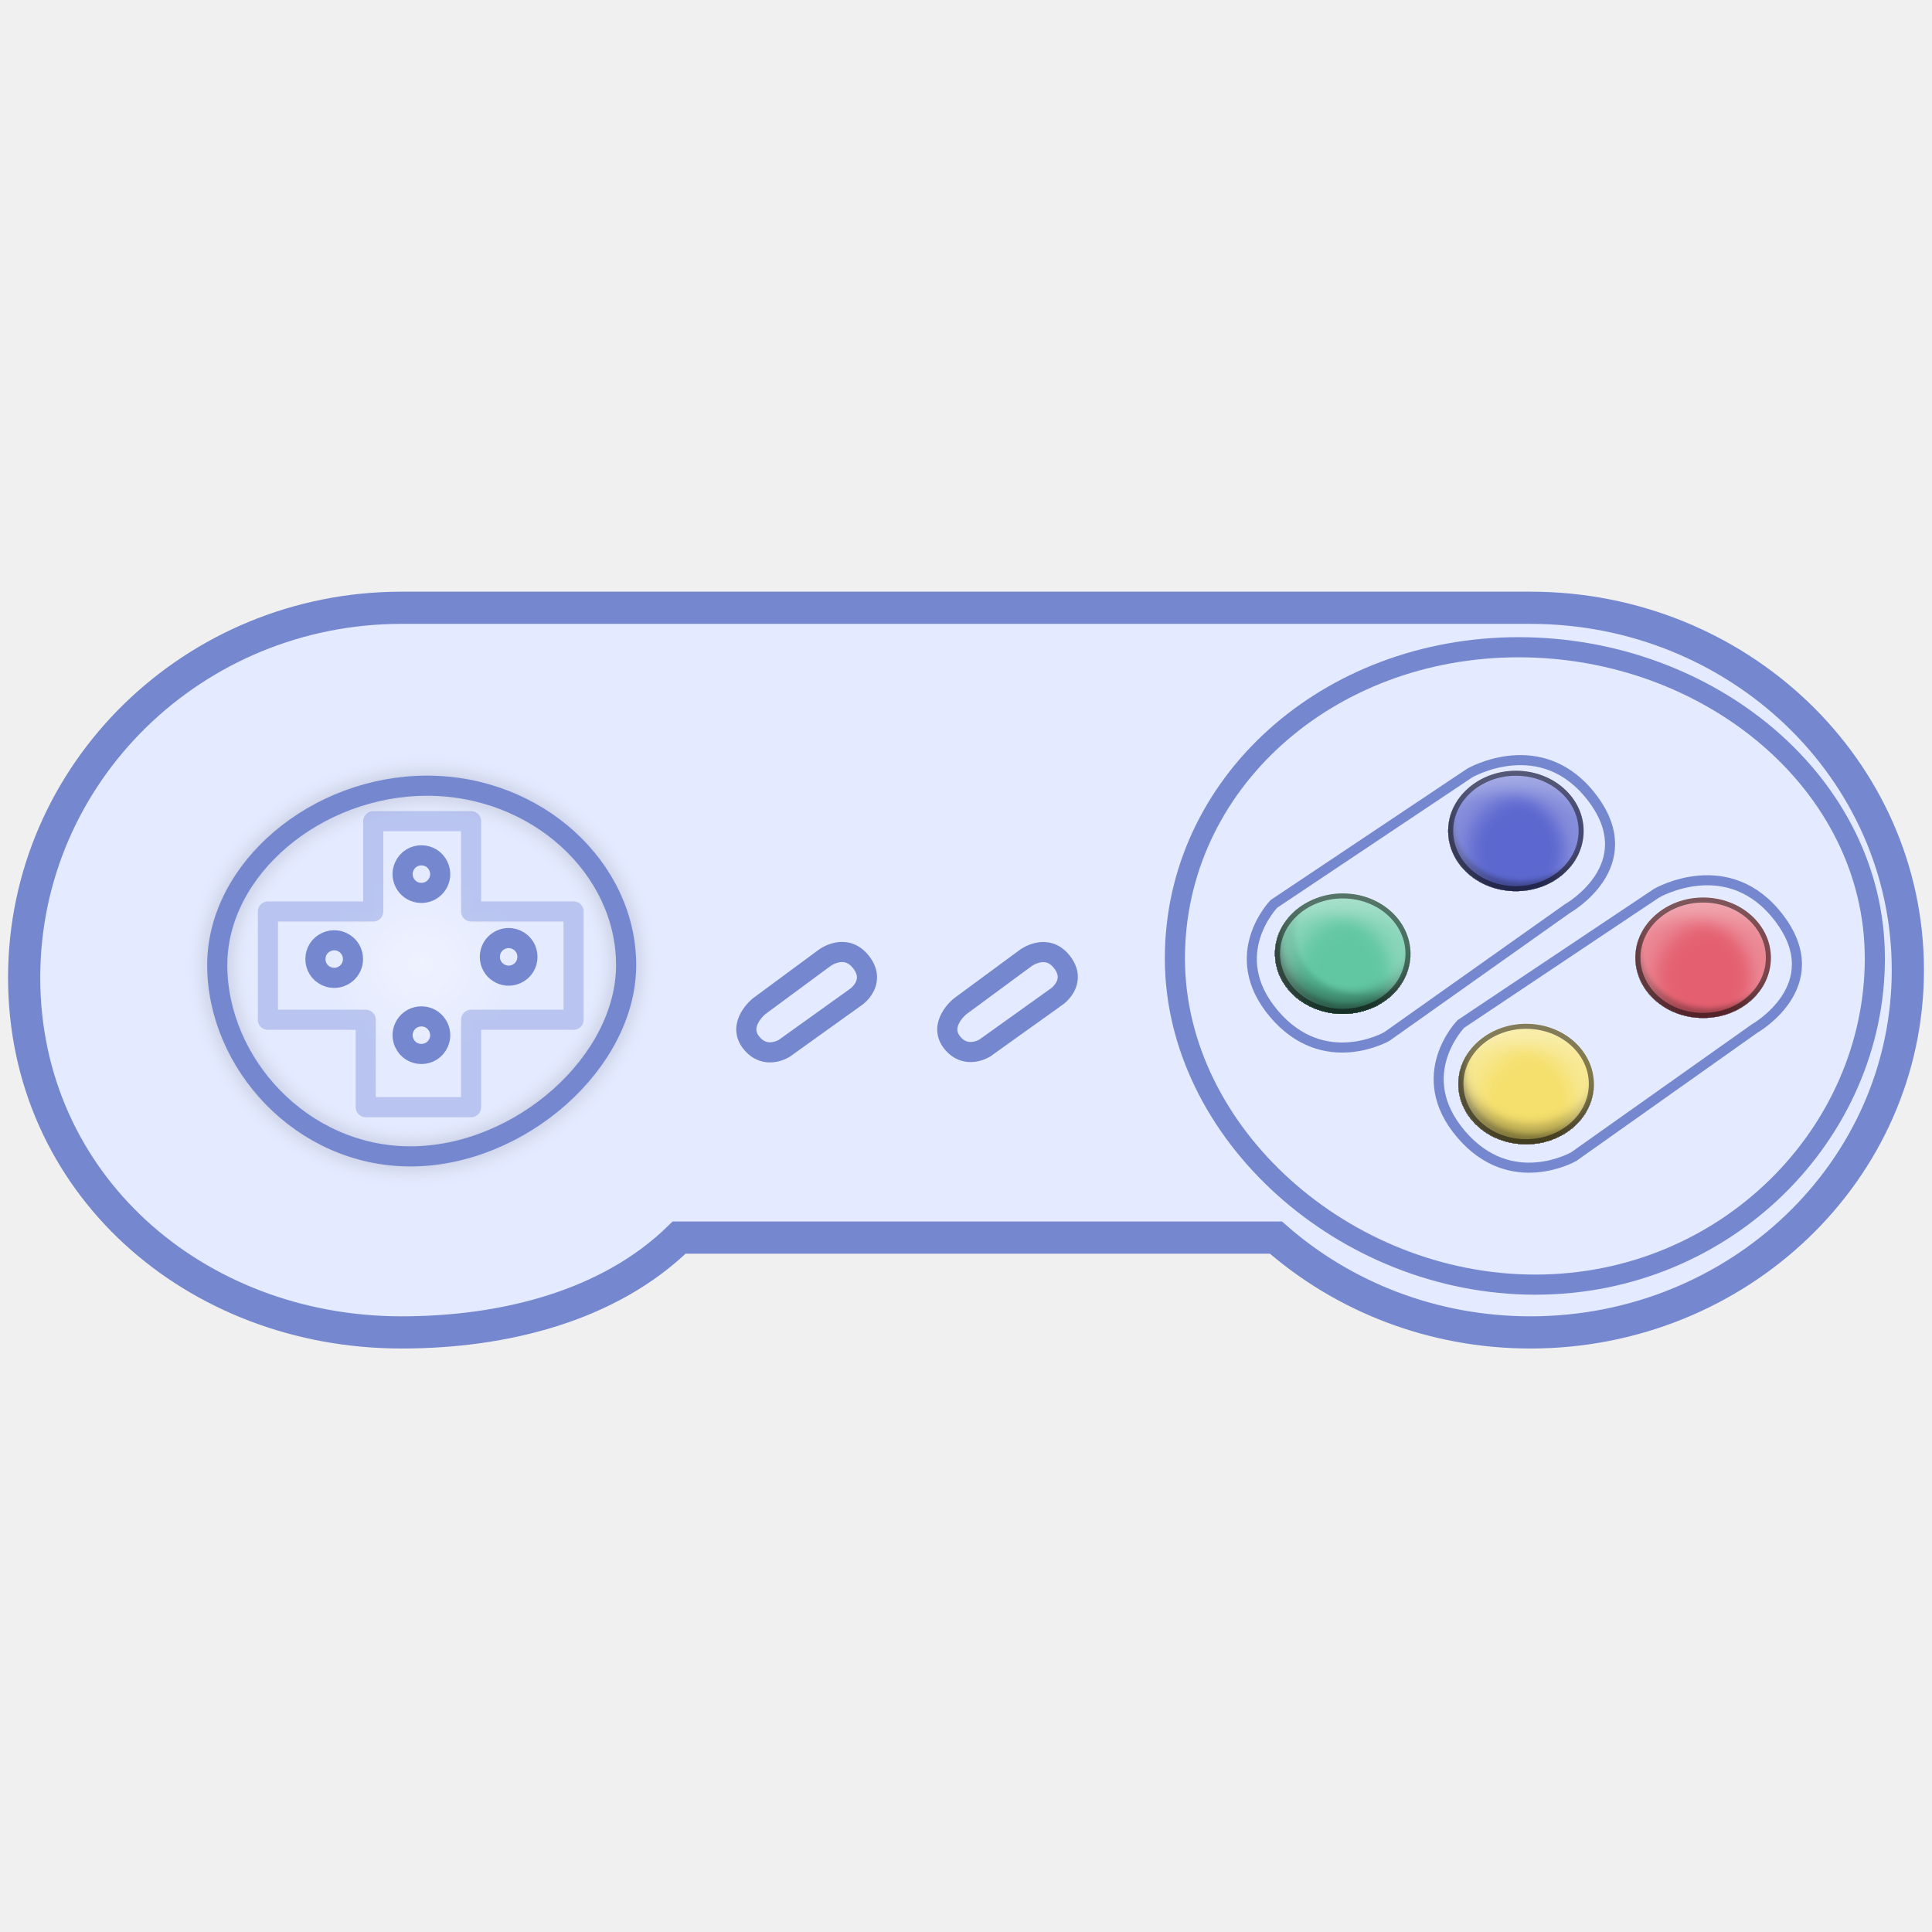
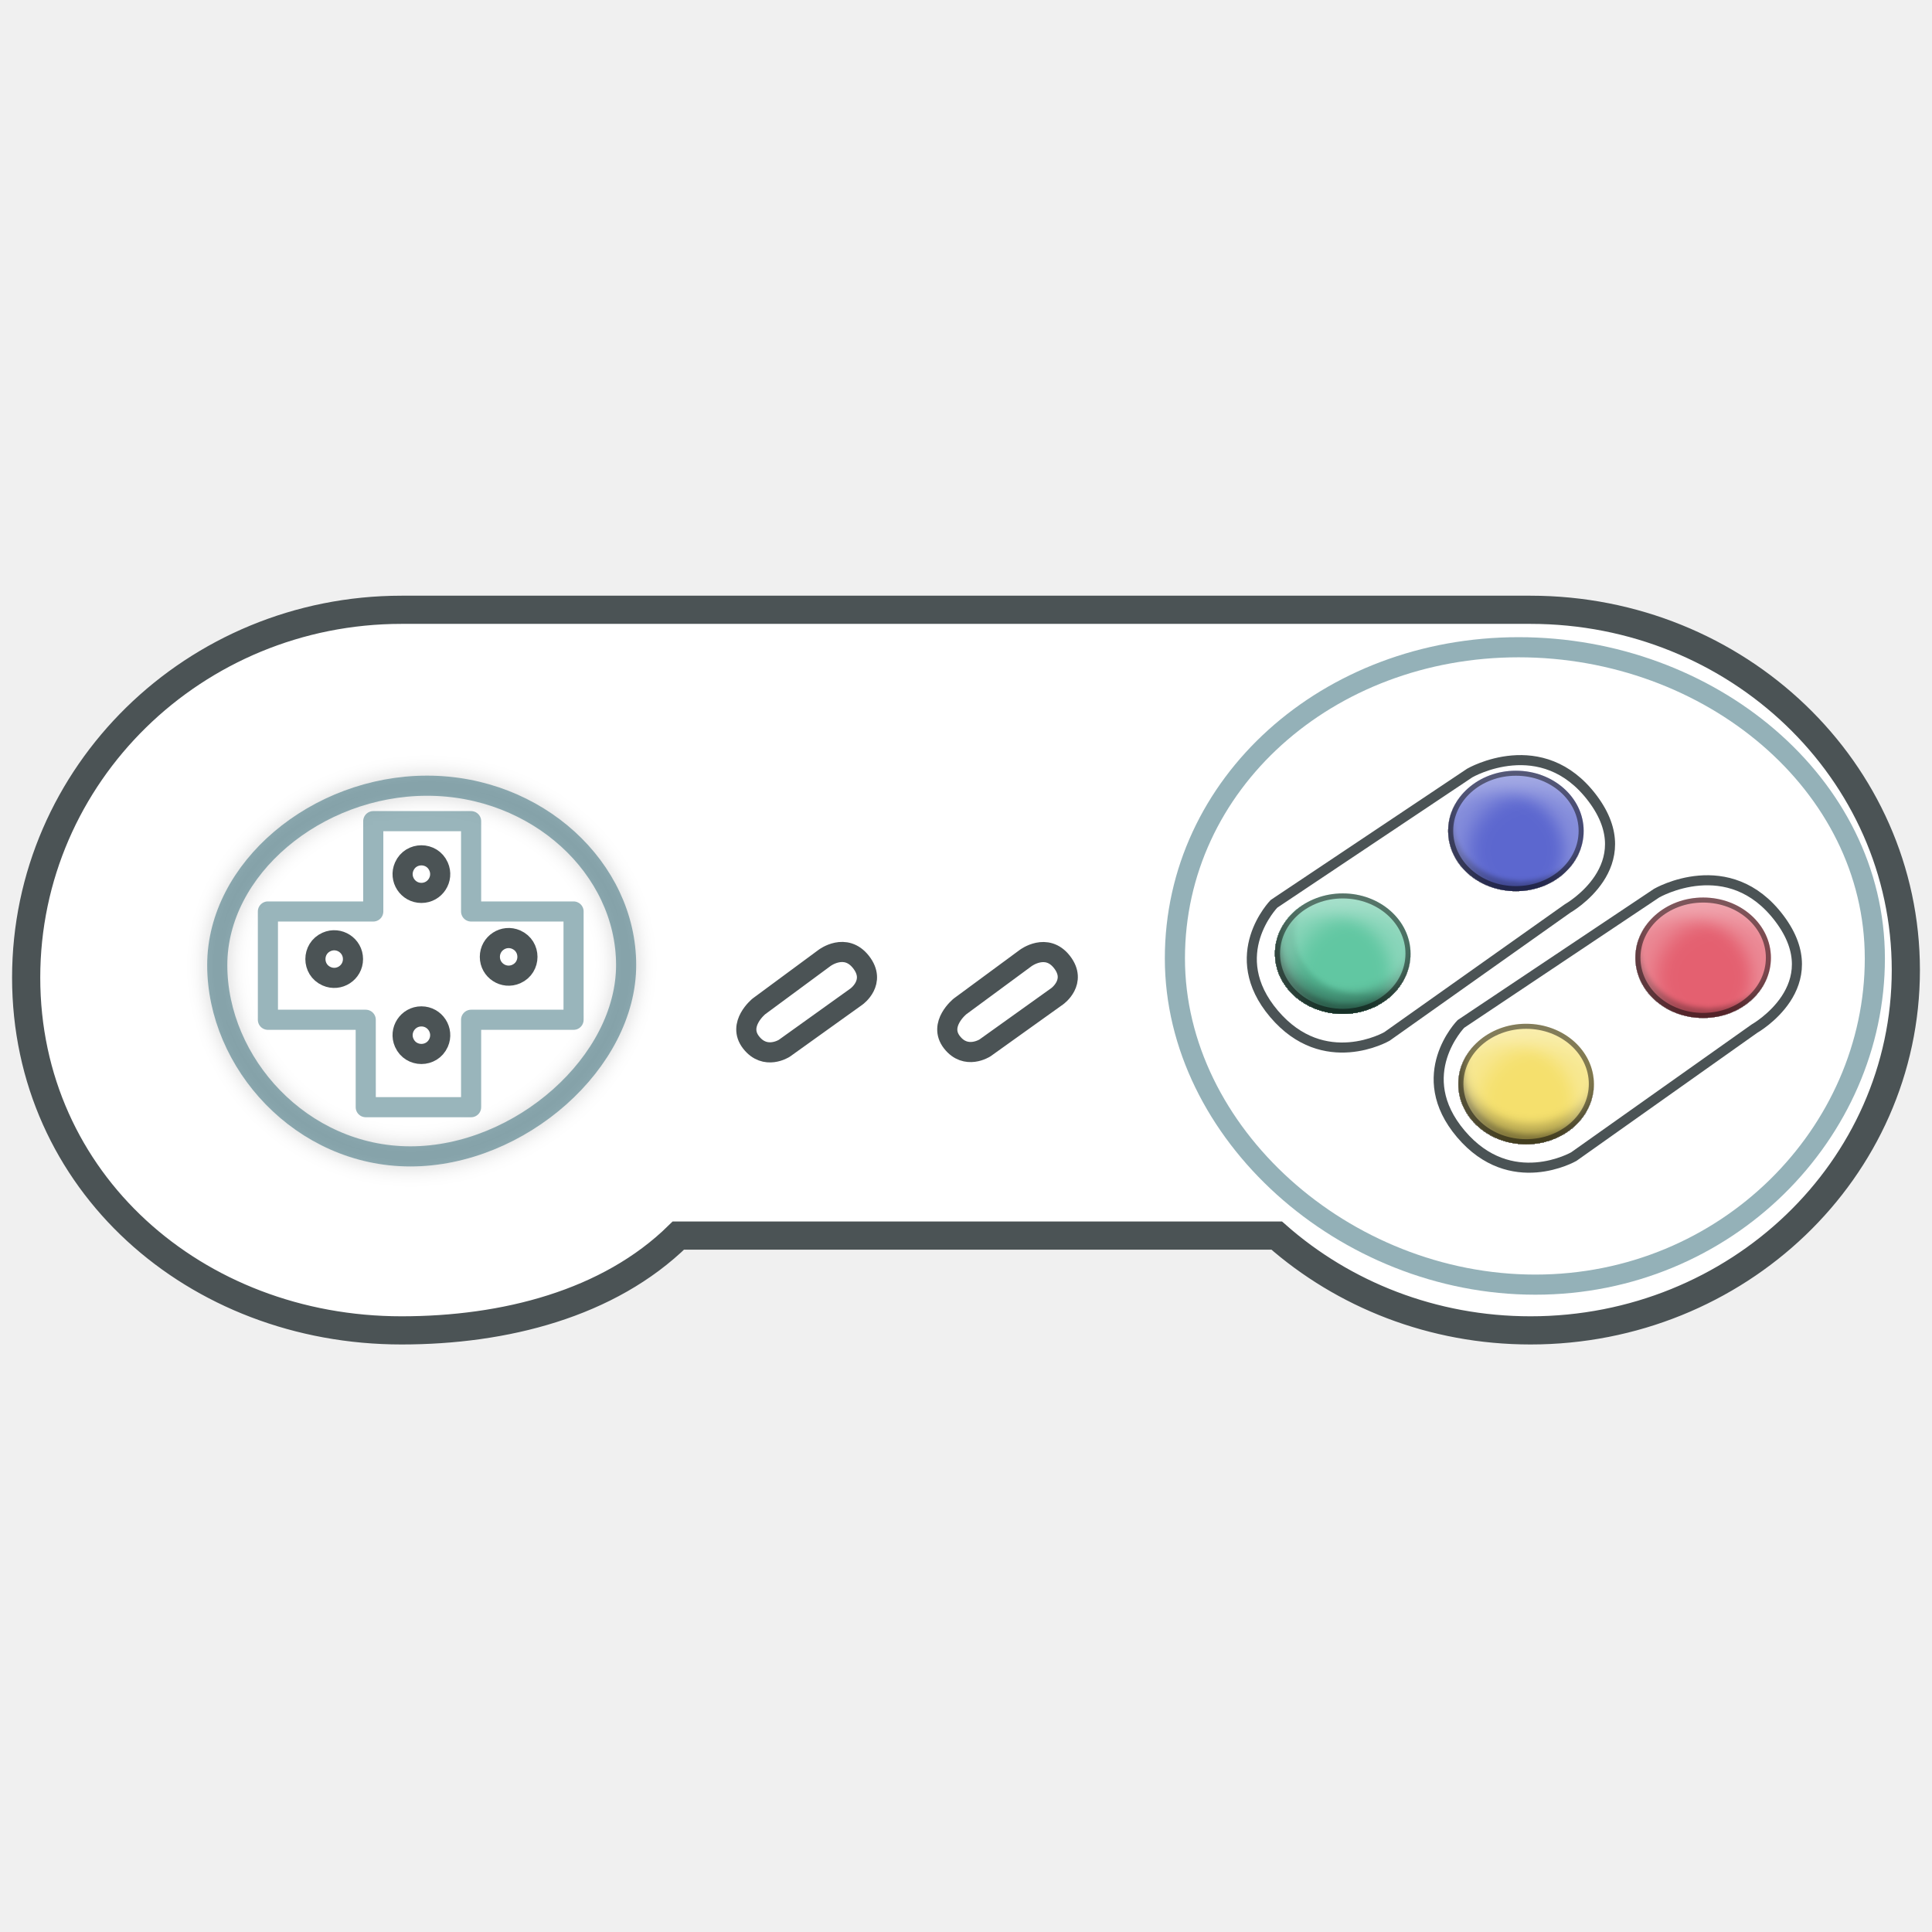
<svg xmlns="http://www.w3.org/2000/svg" width="96" height="96" viewBox="0 0 96 96" fill="none">
-   <path d="M1.2 48.577C1.2 58.787 9.658 66.207 19.951 66.207C25.057 66.207 30.263 64.896 33.746 61.496L63.402 61.496C66.739 64.424 71.18 66.207 76.049 66.207C86.372 66.207 94.8 58.178 94.8 48.203C94.8 38.229 86.372 30.2 76.049 30.2L19.951 30.2C9.611 30.2 1.2 38.412 1.2 48.577Z" fill="#E4EAFF" stroke="#7588CF" stroke-width="1.6" />
-   <path d="M37.709 50.007L40.971 47.599C40.971 47.599 42.008 46.811 42.785 47.806C43.562 48.801 42.559 49.518 42.559 49.518L38.972 52.088C38.972 52.088 38.026 52.702 37.321 51.798C36.615 50.895 37.709 50.007 37.709 50.007Z" stroke="#7588CF" stroke-linecap="round" stroke-linejoin="round" />
-   <path d="M47.7 50.009L50.965 47.604C50.965 47.604 52.004 46.819 52.77 47.803C53.536 48.788 52.532 49.503 52.532 49.503L48.943 52.07C48.943 52.07 47.997 52.683 47.301 51.789C46.605 50.895 47.7 50.009 47.7 50.009Z" stroke="#7588CF" stroke-linecap="round" stroke-linejoin="round" />
+   <path d="M1.3 48.577C1.3 58.724 9.705 66.106 19.951 66.106C25.058 66.106 30.248 64.792 33.706 61.396L63.44 61.396C66.762 64.323 71.191 66.106 76.049 66.106C86.321 66.106 94.7 58.119 94.7 48.203C94.7 38.288 86.321 30.3 76.049 30.3L19.951 30.3C9.664 30.3 1.3 38.469 1.3 48.577Z" fill="white" stroke="#4B5355" stroke-width="1.4" />
+   <path d="M37.709 50.007L40.971 47.599C40.971 47.599 42.008 46.811 42.785 47.806C43.562 48.801 42.559 49.518 42.559 49.518L38.972 52.088C38.972 52.088 38.026 52.702 37.321 51.798C36.615 50.895 37.709 50.007 37.709 50.007Z" stroke="#4B5355" stroke-linecap="round" stroke-linejoin="round" />
+   <path d="M47.701 50.009L50.965 47.604C50.965 47.604 52.004 46.819 52.77 47.803C53.536 48.788 52.532 49.503 52.532 49.503L48.943 52.07C48.943 52.07 47.997 52.683 47.301 51.789C46.605 50.895 47.701 50.009 47.701 50.009Z" stroke="#4B5355" stroke-linecap="round" stroke-linejoin="round" />
  <g filter="url(#filter0_d)">
-     <path d="M31.112 47.953C31.112 50.338 29.823 52.713 27.807 54.506C25.793 56.297 23.102 57.46 20.393 57.46C14.984 57.46 10.795 52.819 10.795 47.953C10.795 43.174 15.72 39.041 21.221 39.041C26.689 39.041 31.112 43.144 31.112 47.953Z" stroke="#7588CF" />
+     <path d="M31.112 47.953C31.112 50.338 29.824 52.713 27.807 54.506C25.793 56.297 23.103 57.46 20.393 57.46C14.984 57.46 10.795 52.819 10.795 47.953C10.795 43.174 15.72 39.041 21.222 39.041C26.689 39.041 31.112 43.144 31.112 47.953Z" stroke="#2A6572" stroke-opacity="0.5" />
  </g>
-   <path d="M93.16 47.623C93.16 56.298 85.79 63.833 76.289 63.833C66.787 63.833 58.38 56.298 58.38 47.623C58.38 38.948 65.958 32.161 75.46 32.161C84.961 32.161 93.16 38.948 93.16 47.623Z" stroke="#7588CF" />
-   <path d="M72.592 50.879L82.317 44.38C82.317 44.38 85.908 42.298 88.422 45.643C90.937 48.989 87.178 51.112 87.178 51.112L78.203 57.469C78.203 57.469 75.079 59.278 72.592 56.348C70.106 53.417 72.592 50.879 72.592 50.879Z" fill="#E4EAFF" stroke="#7588CF" stroke-width="0.5" stroke-linecap="round" stroke-linejoin="round" />
+   <path d="M93.16 47.623C93.16 56.298 85.79 63.833 76.289 63.833C66.788 63.833 58.38 56.298 58.38 47.623C58.38 38.948 65.959 32.161 75.46 32.161C84.961 32.161 93.16 38.948 93.16 47.623Z" stroke="#2A6572" stroke-opacity="0.5" />
+   <path d="M72.592 50.879L82.316 44.38C82.316 44.38 85.908 42.298 88.422 45.643C90.937 48.989 87.178 51.112 87.178 51.112L78.203 57.47C78.203 57.47 75.078 59.278 72.592 56.348C70.106 53.417 72.592 50.879 72.592 50.879Z" fill="white" stroke="#4B5355" stroke-width="0.5" stroke-linecap="round" stroke-linejoin="round" />
  <g filter="url(#filter1_iiii)">
-     <path d="M79.198 53.863C79.198 55.515 77.691 56.855 75.832 56.855C73.974 56.855 72.467 55.515 72.467 53.863C72.467 52.21 73.974 50.871 75.832 50.871C77.691 50.871 79.198 52.21 79.198 53.863Z" fill="#F5E06D" />
+     <path d="M79.198 53.863C79.198 55.515 77.691 56.855 75.832 56.855C73.973 56.855 72.466 55.515 72.466 53.863C72.466 52.211 73.973 50.871 75.832 50.871C77.691 50.871 79.198 52.211 79.198 53.863Z" fill="#F5E06D" />
  </g>
-   <path d="M79.073 53.863C79.073 55.433 77.636 56.73 75.832 56.73C74.028 56.73 72.592 55.433 72.592 53.863C72.592 52.293 74.028 50.996 75.832 50.996C77.636 50.996 79.073 52.293 79.073 53.863Z" stroke="black" stroke-opacity="0.48" stroke-width="0.25" />
+   <path d="M79.073 53.863C79.073 55.433 77.636 56.73 75.832 56.73C74.028 56.73 72.591 55.433 72.591 53.863C72.591 52.293 74.028 50.996 75.832 50.996C77.636 50.996 79.073 52.293 79.073 53.863Z" stroke="black" stroke-opacity="0.48" stroke-width="0.25" />
  <g filter="url(#filter2_iii)">
-     <path d="M87.995 47.589C87.995 49.242 86.488 50.581 84.629 50.581C82.77 50.581 81.263 49.242 81.263 47.589C81.263 45.937 82.77 44.597 84.629 44.597C86.488 44.597 87.995 45.937 87.995 47.589Z" fill="#E46070" />
+     <path d="M87.995 47.59C87.995 49.242 86.488 50.581 84.629 50.581C82.77 50.581 81.263 49.242 81.263 47.59C81.263 45.937 82.77 44.598 84.629 44.598C86.488 44.598 87.995 45.937 87.995 47.59Z" fill="#E46070" />
  </g>
-   <path d="M87.87 47.589C87.87 49.159 86.433 50.456 84.629 50.456C82.825 50.456 81.388 49.159 81.388 47.589C81.388 46.019 82.825 44.722 84.629 44.722C86.433 44.722 87.87 46.019 87.87 47.589Z" stroke="black" stroke-opacity="0.48" stroke-width="0.25" />
-   <path d="M63.306 44.909L73.031 38.41C73.031 38.41 76.622 36.328 79.136 39.673C81.651 43.019 77.892 45.142 77.892 45.142L68.917 51.5C68.917 51.5 65.793 53.308 63.306 50.378C60.82 47.447 63.306 44.909 63.306 44.909Z" fill="#E4EAFF" stroke="#7588CF" stroke-width="0.5" stroke-linecap="round" stroke-linejoin="round" />
+   <path d="M87.87 47.59C87.87 49.159 86.433 50.456 84.629 50.456C82.825 50.456 81.388 49.159 81.388 47.59C81.388 46.02 82.825 44.723 84.629 44.723C86.433 44.723 87.87 46.02 87.87 47.59Z" stroke="black" stroke-opacity="0.48" stroke-width="0.25" />
+   <path d="M63.306 44.909L73.031 38.41C73.031 38.41 76.622 36.328 79.136 39.674C81.651 43.019 77.892 45.142 77.892 45.142L68.917 51.5C68.917 51.5 65.793 53.309 63.306 50.378C60.82 47.448 63.306 44.909 63.306 44.909Z" fill="white" stroke="#4B5355" stroke-width="0.5" stroke-linecap="round" stroke-linejoin="round" />
  <g filter="url(#filter3_iiiii)">
-     <path d="M70.086 47.384C70.086 49.037 68.579 50.376 66.721 50.376C64.862 50.376 63.355 49.037 63.355 47.384C63.355 45.732 64.862 44.393 66.721 44.393C68.579 44.393 70.086 45.732 70.086 47.384Z" fill="#61C7A2" />
+     <path d="M70.087 47.385C70.087 49.037 68.58 50.377 66.721 50.377C64.862 50.377 63.355 49.037 63.355 47.385C63.355 45.733 64.862 44.393 66.721 44.393C68.58 44.393 70.087 45.733 70.087 47.385Z" fill="#61C7A2" />
  </g>
-   <path d="M69.961 47.384C69.961 48.954 68.525 50.251 66.721 50.251C64.916 50.251 63.48 48.954 63.48 47.384C63.48 45.815 64.916 44.518 66.721 44.518C68.525 44.518 69.961 45.815 69.961 47.384Z" stroke="black" stroke-opacity="0.48" stroke-width="0.25" />
+   <path d="M69.962 47.385C69.962 48.955 68.525 50.252 66.721 50.252C64.916 50.252 63.48 48.955 63.48 47.385C63.48 45.815 64.916 44.518 66.721 44.518C68.525 44.518 69.962 45.815 69.962 47.385Z" stroke="black" stroke-opacity="0.48" stroke-width="0.25" />
  <g filter="url(#filter4_iii)">
-     <path d="M78.69 41.288C78.69 42.94 77.183 44.28 75.325 44.28C73.466 44.28 71.959 42.94 71.959 41.288C71.959 39.636 73.466 38.296 75.325 38.296C77.183 38.296 78.69 39.636 78.69 41.288Z" fill="#5C67CF" />
+     <path d="M78.691 41.288C78.691 42.941 77.184 44.28 75.325 44.28C73.466 44.28 71.959 42.941 71.959 41.288C71.959 39.636 73.466 38.296 75.325 38.296C77.184 38.296 78.691 39.636 78.691 41.288Z" fill="#5C67CF" />
  </g>
-   <path d="M78.565 41.288C78.565 42.858 77.129 44.155 75.325 44.155C73.52 44.155 72.084 42.858 72.084 41.288C72.084 39.718 73.52 38.421 75.325 38.421C77.129 38.421 78.565 39.718 78.565 41.288Z" stroke="black" stroke-opacity="0.48" stroke-width="0.25" />
-   <path d="M23.409 40.803H18.547V45.291H13.312L13.312 50.672H18.173L18.174 55.015H23.409V50.672H28.5V45.291H23.41L23.409 40.803Z" fill="#E4EAFF" />
-   <path d="M23.409 40.803H18.547V45.291H13.312L13.312 50.672H18.173L18.174 55.015H23.409V50.672H28.5V45.291H23.41L23.409 40.803Z" fill="url(#paint0_radial)" fill-opacity="0.5" />
-   <path d="M23.409 40.803H18.547V45.291H13.312L13.312 50.672H18.173L18.174 55.015H23.409V50.672H28.5V45.291H23.41L23.409 40.803Z" stroke="#8A9CE0" stroke-opacity="0.48" stroke-linecap="round" stroke-linejoin="round" />
-   <path d="M20.086 43.056C20.415 42.316 21.464 42.316 21.792 43.056V43.056C22.067 43.673 21.615 44.368 20.939 44.368V44.368C20.264 44.368 19.812 43.673 20.086 43.056V43.056Z" stroke="#7588CF" stroke-linecap="round" stroke-linejoin="round" />
-   <path d="M21.793 51.816C21.464 52.556 20.415 52.556 20.086 51.816V51.816C19.812 51.199 20.264 50.504 20.939 50.504V50.504C21.615 50.504 22.067 51.199 21.793 51.816V51.816Z" stroke="#7588CF" stroke-linecap="round" stroke-linejoin="round" />
-   <path d="M25.653 46.693C26.393 47.021 26.393 48.07 25.653 48.399V48.399C25.036 48.673 24.341 48.221 24.341 47.546V47.546C24.341 46.87 25.036 46.418 25.653 46.693V46.693Z" stroke="#7588CF" stroke-linecap="round" stroke-linejoin="round" />
-   <path d="M16.227 48.509C15.488 48.181 15.488 47.131 16.227 46.803V46.803C16.845 46.529 17.54 46.98 17.54 47.656V47.656C17.54 48.331 16.845 48.783 16.227 48.509V48.509Z" stroke="#7588CF" stroke-linecap="round" stroke-linejoin="round" />
+   <path d="M78.566 41.288C78.566 42.858 77.129 44.155 75.325 44.155C73.52 44.155 72.084 42.858 72.084 41.288C72.084 39.718 73.52 38.421 75.325 38.421C77.129 38.421 78.566 39.718 78.566 41.288Z" stroke="black" stroke-opacity="0.48" stroke-width="0.25" />
+   <path d="M23.409 40.803H18.547V45.291H13.312L13.312 50.672H18.173L18.174 55.015H23.409V50.672H28.5V45.291H23.409L23.409 40.803Z" fill="white" />
+   <path d="M23.409 40.803H18.547V45.291H13.312L13.312 50.672H18.173L18.174 55.015H23.409V50.672H28.5V45.291H23.409L23.409 40.803Z" fill="url(#paint0_radial)" fill-opacity="0.5" />
+   <path d="M23.409 40.803H18.547V45.291H13.312L13.312 50.672H18.173L18.174 55.015H23.409V50.672H28.5V45.291H23.409L23.409 40.803Z" stroke="#2A6572" stroke-opacity="0.48" stroke-linecap="round" stroke-linejoin="round" />
+   <path d="M20.086 43.056C20.414 42.316 21.464 42.316 21.792 43.056V43.056C22.067 43.673 21.615 44.368 20.939 44.368V44.368C20.264 44.368 19.812 43.673 20.086 43.056V43.056Z" stroke="#4B5355" stroke-linecap="round" stroke-linejoin="round" />
+   <path d="M21.793 51.816C21.464 52.556 20.415 52.556 20.086 51.816V51.816C19.812 51.199 20.264 50.504 20.939 50.504V50.504C21.615 50.504 22.067 51.199 21.793 51.816V51.816Z" stroke="#4B5355" stroke-linecap="round" stroke-linejoin="round" />
+   <path d="M25.653 46.692C26.393 47.021 26.393 48.07 25.653 48.399V48.399C25.036 48.673 24.341 48.221 24.341 47.545V47.545C24.341 46.87 25.036 46.418 25.653 46.692V46.692Z" stroke="#4B5355" stroke-linecap="round" stroke-linejoin="round" />
+   <path d="M16.227 48.509C15.488 48.181 15.488 47.132 16.227 46.803V46.803C16.845 46.529 17.54 46.981 17.54 47.656V47.656C17.54 48.332 16.845 48.784 16.227 48.509V48.509Z" stroke="#4B5355" stroke-linecap="round" stroke-linejoin="round" />
  <defs>
    <filter id="filter0_d" x="9.295" y="37.541" width="23.317" height="21.419" filterUnits="userSpaceOnUse" color-interpolation-filters="sRGB">
      <feFlood flood-opacity="0" result="BackgroundImageFix" />
      <feColorMatrix in="SourceAlpha" type="matrix" values="0 0 0 0 0 0 0 0 0 0 0 0 0 0 0 0 0 0 127 0" />
      <feOffset />
      <feGaussianBlur stdDeviation="0.5" />
      <feColorMatrix type="matrix" values="0 0 0 0 0 0 0 0 0 0 0 0 0 0 0 0 0 0 0.16 0" />
      <feBlend mode="normal" in2="BackgroundImageFix" result="effect1_dropShadow" />
      <feBlend mode="normal" in="SourceGraphic" in2="effect1_dropShadow" result="shape" />
    </filter>
-     <filter id="filter1_iiii" x="71.717" y="50.371" width="8.482" height="7.484" filterUnits="userSpaceOnUse" color-interpolation-filters="sRGB">
+     <filter id="filter1_iiii" x="71.716" y="50.371" width="8.482" height="7.484" filterUnits="userSpaceOnUse" color-interpolation-filters="sRGB">
      <feFlood flood-opacity="0" result="BackgroundImageFix" />
      <feBlend mode="normal" in="SourceGraphic" in2="BackgroundImageFix" result="shape" />
      <feColorMatrix in="SourceAlpha" type="matrix" values="0 0 0 0 0 0 0 0 0 0 0 0 0 0 0 0 0 0 127 0" result="hardAlpha" />
      <feOffset dx="0.25" dy="-1" />
      <feGaussianBlur stdDeviation="0.25" />
      <feComposite in2="hardAlpha" operator="arithmetic" k2="-1" k3="1" />
      <feColorMatrix type="matrix" values="0 0 0 0 0 0 0 0 0 0 0 0 0 0 0 0 0 0 0.25 0" />
      <feBlend mode="normal" in2="shape" result="effect1_innerShadow" />
      <feColorMatrix in="SourceAlpha" type="matrix" values="0 0 0 0 0 0 0 0 0 0 0 0 0 0 0 0 0 0 127 0" result="hardAlpha" />
      <feOffset dx="0.25" dy="-0.5" />
      <feGaussianBlur stdDeviation="0.125" />
      <feComposite in2="hardAlpha" operator="arithmetic" k2="-1" k3="1" />
      <feColorMatrix type="matrix" values="0 0 0 0 0 0 0 0 0 0 0 0 0 0 0 0 0 0 0.3 0" />
      <feBlend mode="normal" in2="effect1_innerShadow" result="effect2_innerShadow" />
      <feColorMatrix in="SourceAlpha" type="matrix" values="0 0 0 0 0 0 0 0 0 0 0 0 0 0 0 0 0 0 127 0" result="hardAlpha" />
      <feOffset dx="-1" dy="1" />
      <feGaussianBlur stdDeviation="0.375" />
      <feComposite in2="hardAlpha" operator="arithmetic" k2="-1" k3="1" />
      <feColorMatrix type="matrix" values="0 0 0 0 1 0 0 0 0 1 0 0 0 0 1 0 0 0 0.25 0" />
      <feBlend mode="normal" in2="effect2_innerShadow" result="effect3_innerShadow" />
      <feColorMatrix in="SourceAlpha" type="matrix" values="0 0 0 0 0 0 0 0 0 0 0 0 0 0 0 0 0 0 127 0" result="hardAlpha" />
      <feOffset dx="1" dy="1" />
      <feGaussianBlur stdDeviation="0.5" />
      <feComposite in2="hardAlpha" operator="arithmetic" k2="-1" k3="1" />
      <feColorMatrix type="matrix" values="0 0 0 0 1 0 0 0 0 1 0 0 0 0 1 0 0 0 0.25 0" />
      <feBlend mode="normal" in2="effect3_innerShadow" result="effect4_innerShadow" />
    </filter>
-     <filter id="filter2_iii" x="80.513" y="44.347" width="8.482" height="7.234" filterUnits="userSpaceOnUse" color-interpolation-filters="sRGB">
+     <filter id="filter2_iii" x="80.513" y="44.348" width="8.482" height="7.234" filterUnits="userSpaceOnUse" color-interpolation-filters="sRGB">
      <feFlood flood-opacity="0" result="BackgroundImageFix" />
      <feBlend mode="normal" in="SourceGraphic" in2="BackgroundImageFix" result="shape" />
      <feColorMatrix in="SourceAlpha" type="matrix" values="0 0 0 0 0 0 0 0 0 0 0 0 0 0 0 0 0 0 127 0" result="hardAlpha" />
      <feOffset dx="0.25" dy="-0.5" />
      <feGaussianBlur stdDeviation="0.125" />
      <feComposite in2="hardAlpha" operator="arithmetic" k2="-1" k3="1" />
      <feColorMatrix type="matrix" values="0 0 0 0 0 0 0 0 0 0 0 0 0 0 0 0 0 0 0.3 0" />
      <feBlend mode="normal" in2="shape" result="effect1_innerShadow" />
      <feColorMatrix in="SourceAlpha" type="matrix" values="0 0 0 0 0 0 0 0 0 0 0 0 0 0 0 0 0 0 127 0" result="hardAlpha" />
      <feOffset dx="-1" dy="1" />
      <feGaussianBlur stdDeviation="0.375" />
      <feComposite in2="hardAlpha" operator="arithmetic" k2="-1" k3="1" />
      <feColorMatrix type="matrix" values="0 0 0 0 1 0 0 0 0 1 0 0 0 0 1 0 0 0 0.25 0" />
      <feBlend mode="normal" in2="effect1_innerShadow" result="effect2_innerShadow" />
      <feColorMatrix in="SourceAlpha" type="matrix" values="0 0 0 0 0 0 0 0 0 0 0 0 0 0 0 0 0 0 127 0" result="hardAlpha" />
      <feOffset dx="1" dy="1" />
      <feGaussianBlur stdDeviation="0.5" />
      <feComposite in2="hardAlpha" operator="arithmetic" k2="-1" k3="1" />
      <feColorMatrix type="matrix" values="0 0 0 0 1 0 0 0 0 1 0 0 0 0 1 0 0 0 0.25 0" />
      <feBlend mode="normal" in2="effect2_innerShadow" result="effect3_innerShadow" />
    </filter>
    <filter id="filter3_iiiii" x="62.605" y="43.893" width="8.482" height="7.484" filterUnits="userSpaceOnUse" color-interpolation-filters="sRGB">
      <feFlood flood-opacity="0" result="BackgroundImageFix" />
      <feBlend mode="normal" in="SourceGraphic" in2="BackgroundImageFix" result="shape" />
      <feColorMatrix in="SourceAlpha" type="matrix" values="0 0 0 0 0 0 0 0 0 0 0 0 0 0 0 0 0 0 127 0" result="hardAlpha" />
      <feOffset dx="1" dy="-1" />
      <feGaussianBlur stdDeviation="0.125" />
      <feComposite in2="hardAlpha" operator="arithmetic" k2="-1" k3="1" />
      <feColorMatrix type="matrix" values="0 0 0 0 0.259 0 0 0 0 0.616 0 0 0 0 0.486 0 0 0 0.5 0" />
      <feBlend mode="normal" in2="shape" result="effect1_innerShadow" />
      <feColorMatrix in="SourceAlpha" type="matrix" values="0 0 0 0 0 0 0 0 0 0 0 0 0 0 0 0 0 0 127 0" result="hardAlpha" />
      <feOffset dx="0.25" dy="-1" />
      <feGaussianBlur stdDeviation="0.25" />
      <feComposite in2="hardAlpha" operator="arithmetic" k2="-1" k3="1" />
      <feColorMatrix type="matrix" values="0 0 0 0 0 0 0 0 0 0 0 0 0 0 0 0 0 0 0.25 0" />
      <feBlend mode="normal" in2="effect1_innerShadow" result="effect2_innerShadow" />
      <feColorMatrix in="SourceAlpha" type="matrix" values="0 0 0 0 0 0 0 0 0 0 0 0 0 0 0 0 0 0 127 0" result="hardAlpha" />
      <feOffset dx="0.25" dy="-0.5" />
      <feGaussianBlur stdDeviation="0.125" />
      <feComposite in2="hardAlpha" operator="arithmetic" k2="-1" k3="1" />
      <feColorMatrix type="matrix" values="0 0 0 0 0 0 0 0 0 0 0 0 0 0 0 0 0 0 0.3 0" />
      <feBlend mode="normal" in2="effect2_innerShadow" result="effect3_innerShadow" />
      <feColorMatrix in="SourceAlpha" type="matrix" values="0 0 0 0 0 0 0 0 0 0 0 0 0 0 0 0 0 0 127 0" result="hardAlpha" />
      <feOffset dx="-1" dy="1" />
      <feGaussianBlur stdDeviation="0.375" />
      <feComposite in2="hardAlpha" operator="arithmetic" k2="-1" k3="1" />
      <feColorMatrix type="matrix" values="0 0 0 0 1 0 0 0 0 1 0 0 0 0 1 0 0 0 0.25 0" />
      <feBlend mode="normal" in2="effect3_innerShadow" result="effect4_innerShadow" />
      <feColorMatrix in="SourceAlpha" type="matrix" values="0 0 0 0 0 0 0 0 0 0 0 0 0 0 0 0 0 0 127 0" result="hardAlpha" />
      <feOffset dx="1" dy="1" />
      <feGaussianBlur stdDeviation="0.5" />
      <feComposite in2="hardAlpha" operator="arithmetic" k2="-1" k3="1" />
      <feColorMatrix type="matrix" values="0 0 0 0 1 0 0 0 0 1 0 0 0 0 1 0 0 0 0.25 0" />
      <feBlend mode="normal" in2="effect4_innerShadow" result="effect5_innerShadow" />
    </filter>
    <filter id="filter4_iii" x="71.209" y="38.046" width="8.482" height="7.234" filterUnits="userSpaceOnUse" color-interpolation-filters="sRGB">
      <feFlood flood-opacity="0" result="BackgroundImageFix" />
      <feBlend mode="normal" in="SourceGraphic" in2="BackgroundImageFix" result="shape" />
      <feColorMatrix in="SourceAlpha" type="matrix" values="0 0 0 0 0 0 0 0 0 0 0 0 0 0 0 0 0 0 127 0" result="hardAlpha" />
      <feOffset dx="0.25" dy="-0.5" />
      <feGaussianBlur stdDeviation="0.125" />
      <feComposite in2="hardAlpha" operator="arithmetic" k2="-1" k3="1" />
      <feColorMatrix type="matrix" values="0 0 0 0 0 0 0 0 0 0 0 0 0 0 0 0 0 0 0.3 0" />
      <feBlend mode="normal" in2="shape" result="effect1_innerShadow" />
      <feColorMatrix in="SourceAlpha" type="matrix" values="0 0 0 0 0 0 0 0 0 0 0 0 0 0 0 0 0 0 127 0" result="hardAlpha" />
      <feOffset dx="-1" dy="1" />
      <feGaussianBlur stdDeviation="0.375" />
      <feComposite in2="hardAlpha" operator="arithmetic" k2="-1" k3="1" />
      <feColorMatrix type="matrix" values="0 0 0 0 1 0 0 0 0 1 0 0 0 0 1 0 0 0 0.25 0" />
      <feBlend mode="normal" in2="effect1_innerShadow" result="effect2_innerShadow" />
      <feColorMatrix in="SourceAlpha" type="matrix" values="0 0 0 0 0 0 0 0 0 0 0 0 0 0 0 0 0 0 127 0" result="hardAlpha" />
      <feOffset dx="1" dy="1" />
      <feGaussianBlur stdDeviation="0.5" />
      <feComposite in2="hardAlpha" operator="arithmetic" k2="-1" k3="1" />
      <feColorMatrix type="matrix" values="0 0 0 0 1 0 0 0 0 1 0 0 0 0 1 0 0 0 0.25 0" />
      <feBlend mode="normal" in2="effect2_innerShadow" result="effect3_innerShadow" />
    </filter>
-     <radialGradient id="paint0_radial" cx="0" cy="0" r="1" gradientUnits="userSpaceOnUse" gradientTransform="translate(20.9059 47.9089) rotate(89.5885) scale(4.66786 4.98886)">
+     <radialGradient id="paint0_radial" cx="0" cy="0" r="1" gradientUnits="userSpaceOnUse" gradientTransform="translate(20.9058 47.9089) rotate(89.5885) scale(4.66786 4.98886)">
      <stop stop-color="white" stop-opacity="0.81" />
      <stop offset="1" stop-color="white" stop-opacity="0" />
    </radialGradient>
  </defs>
</svg>
